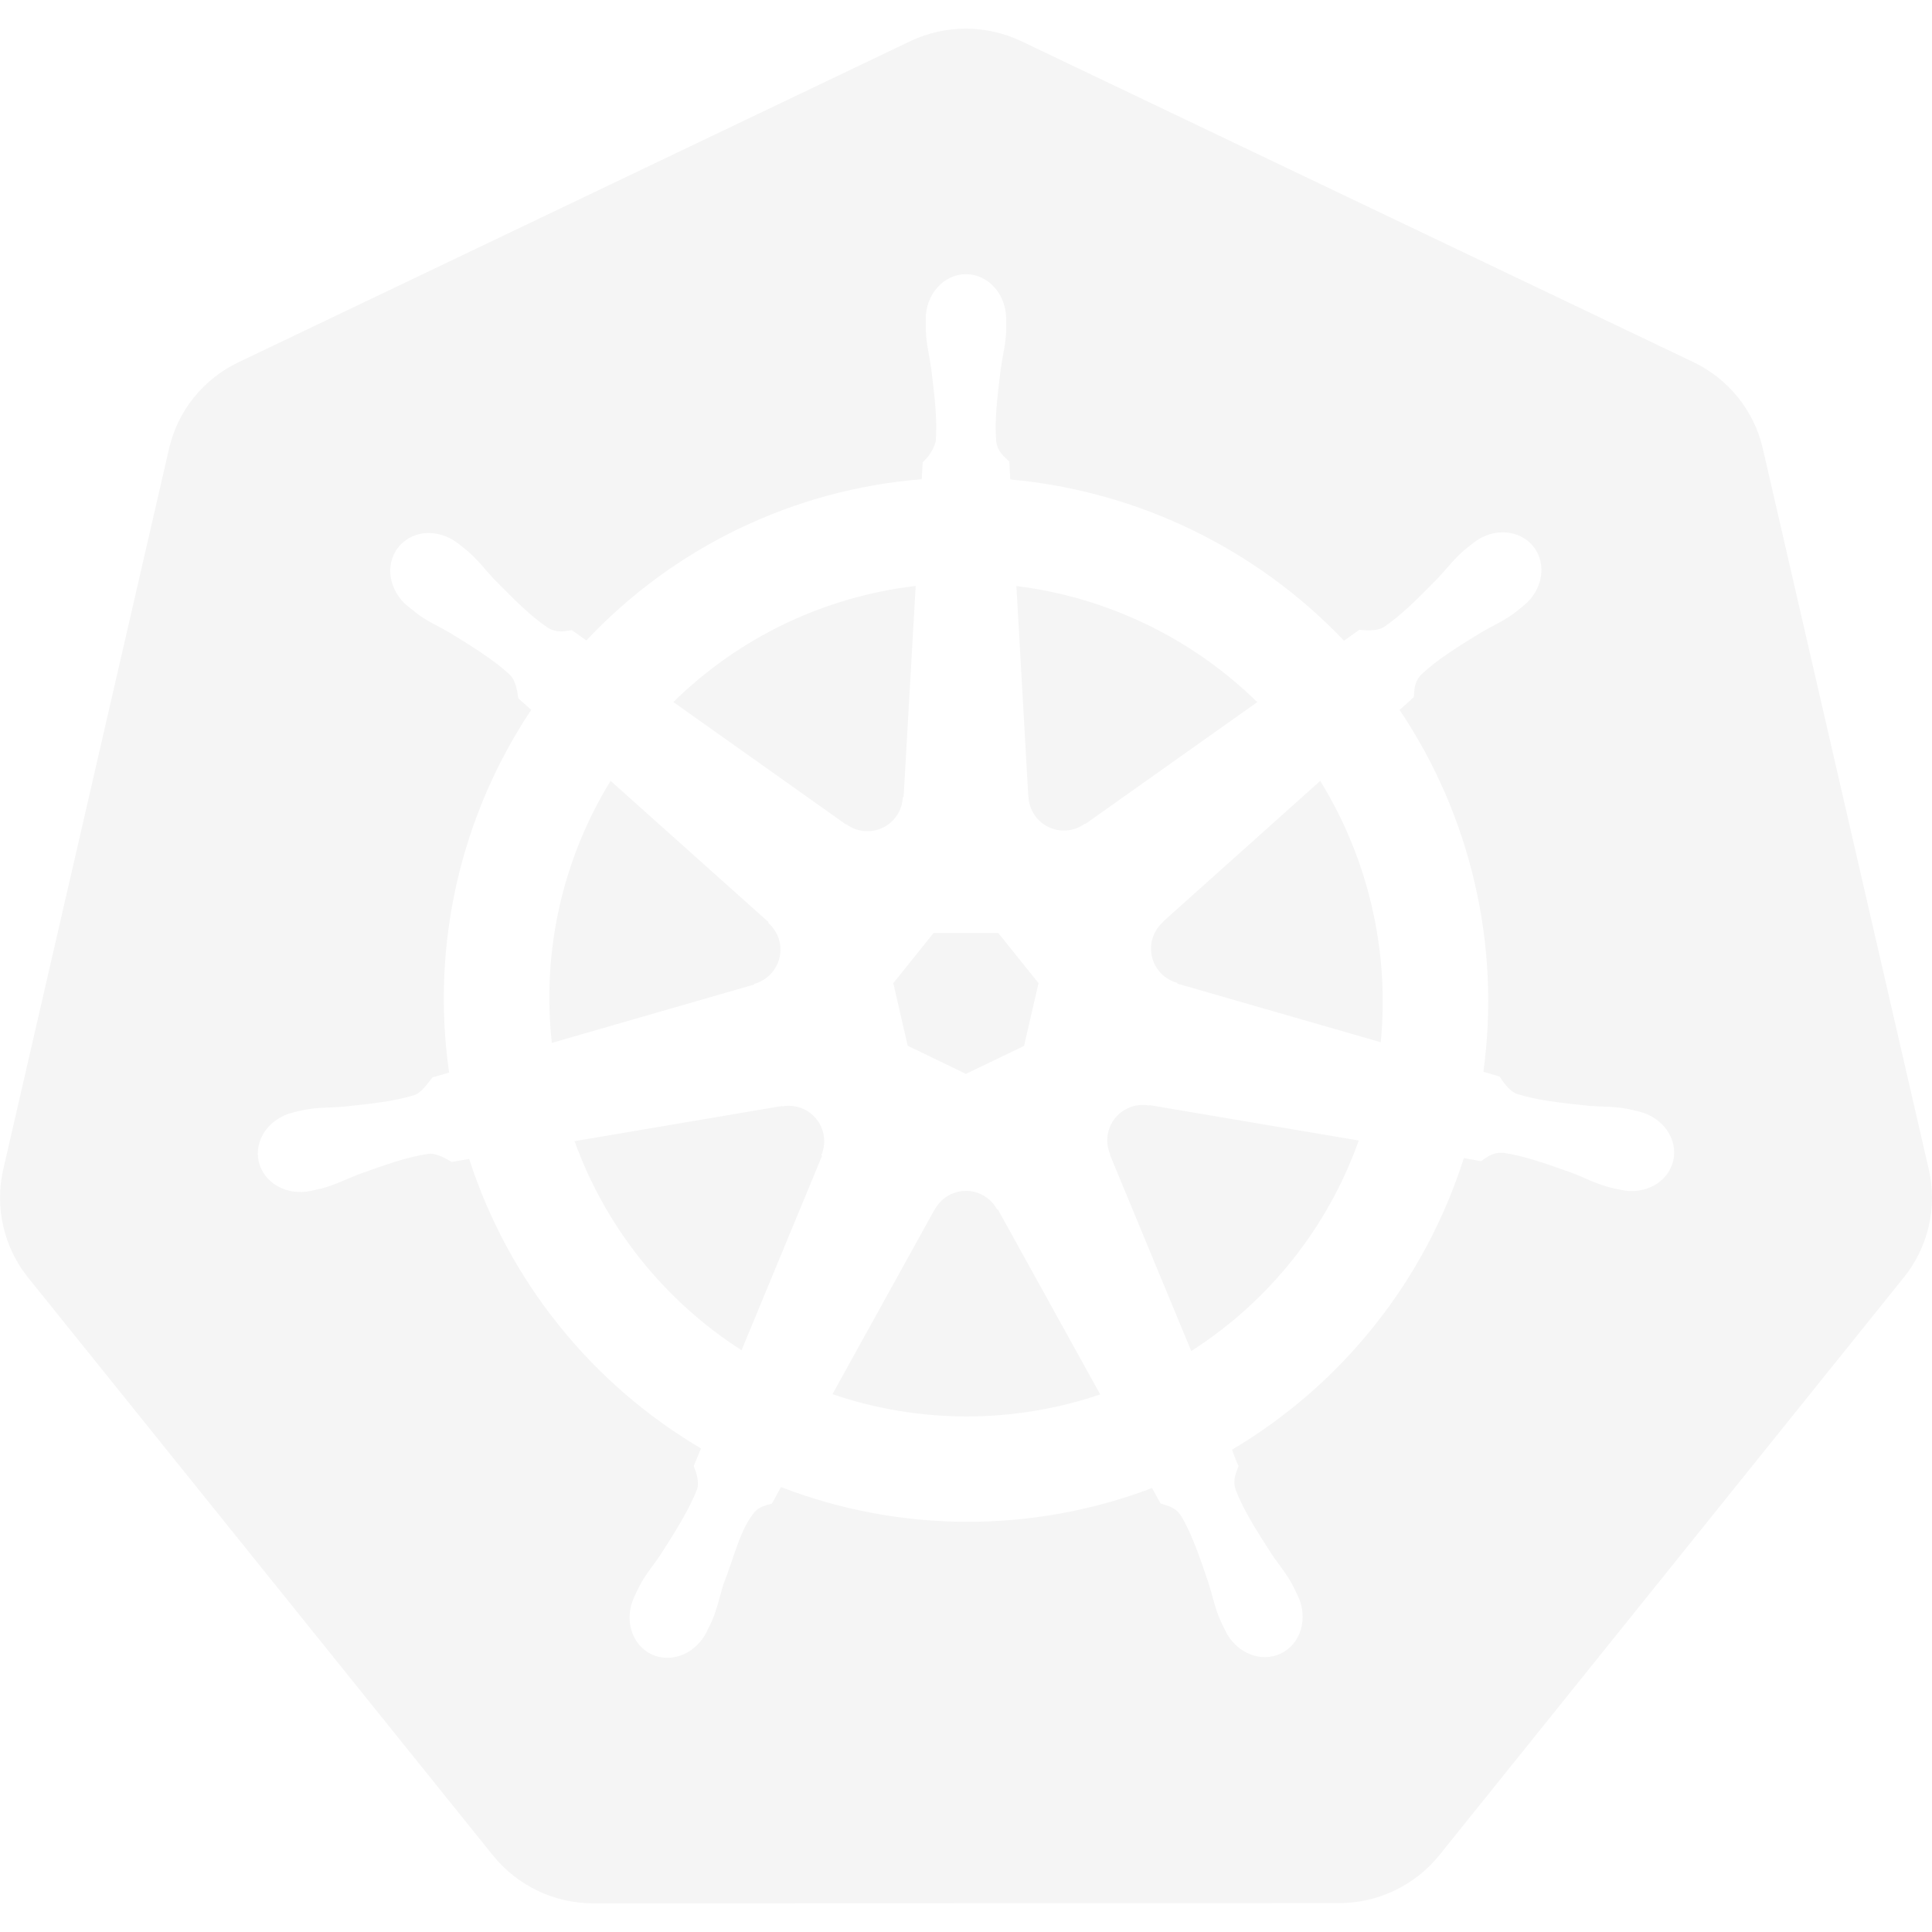
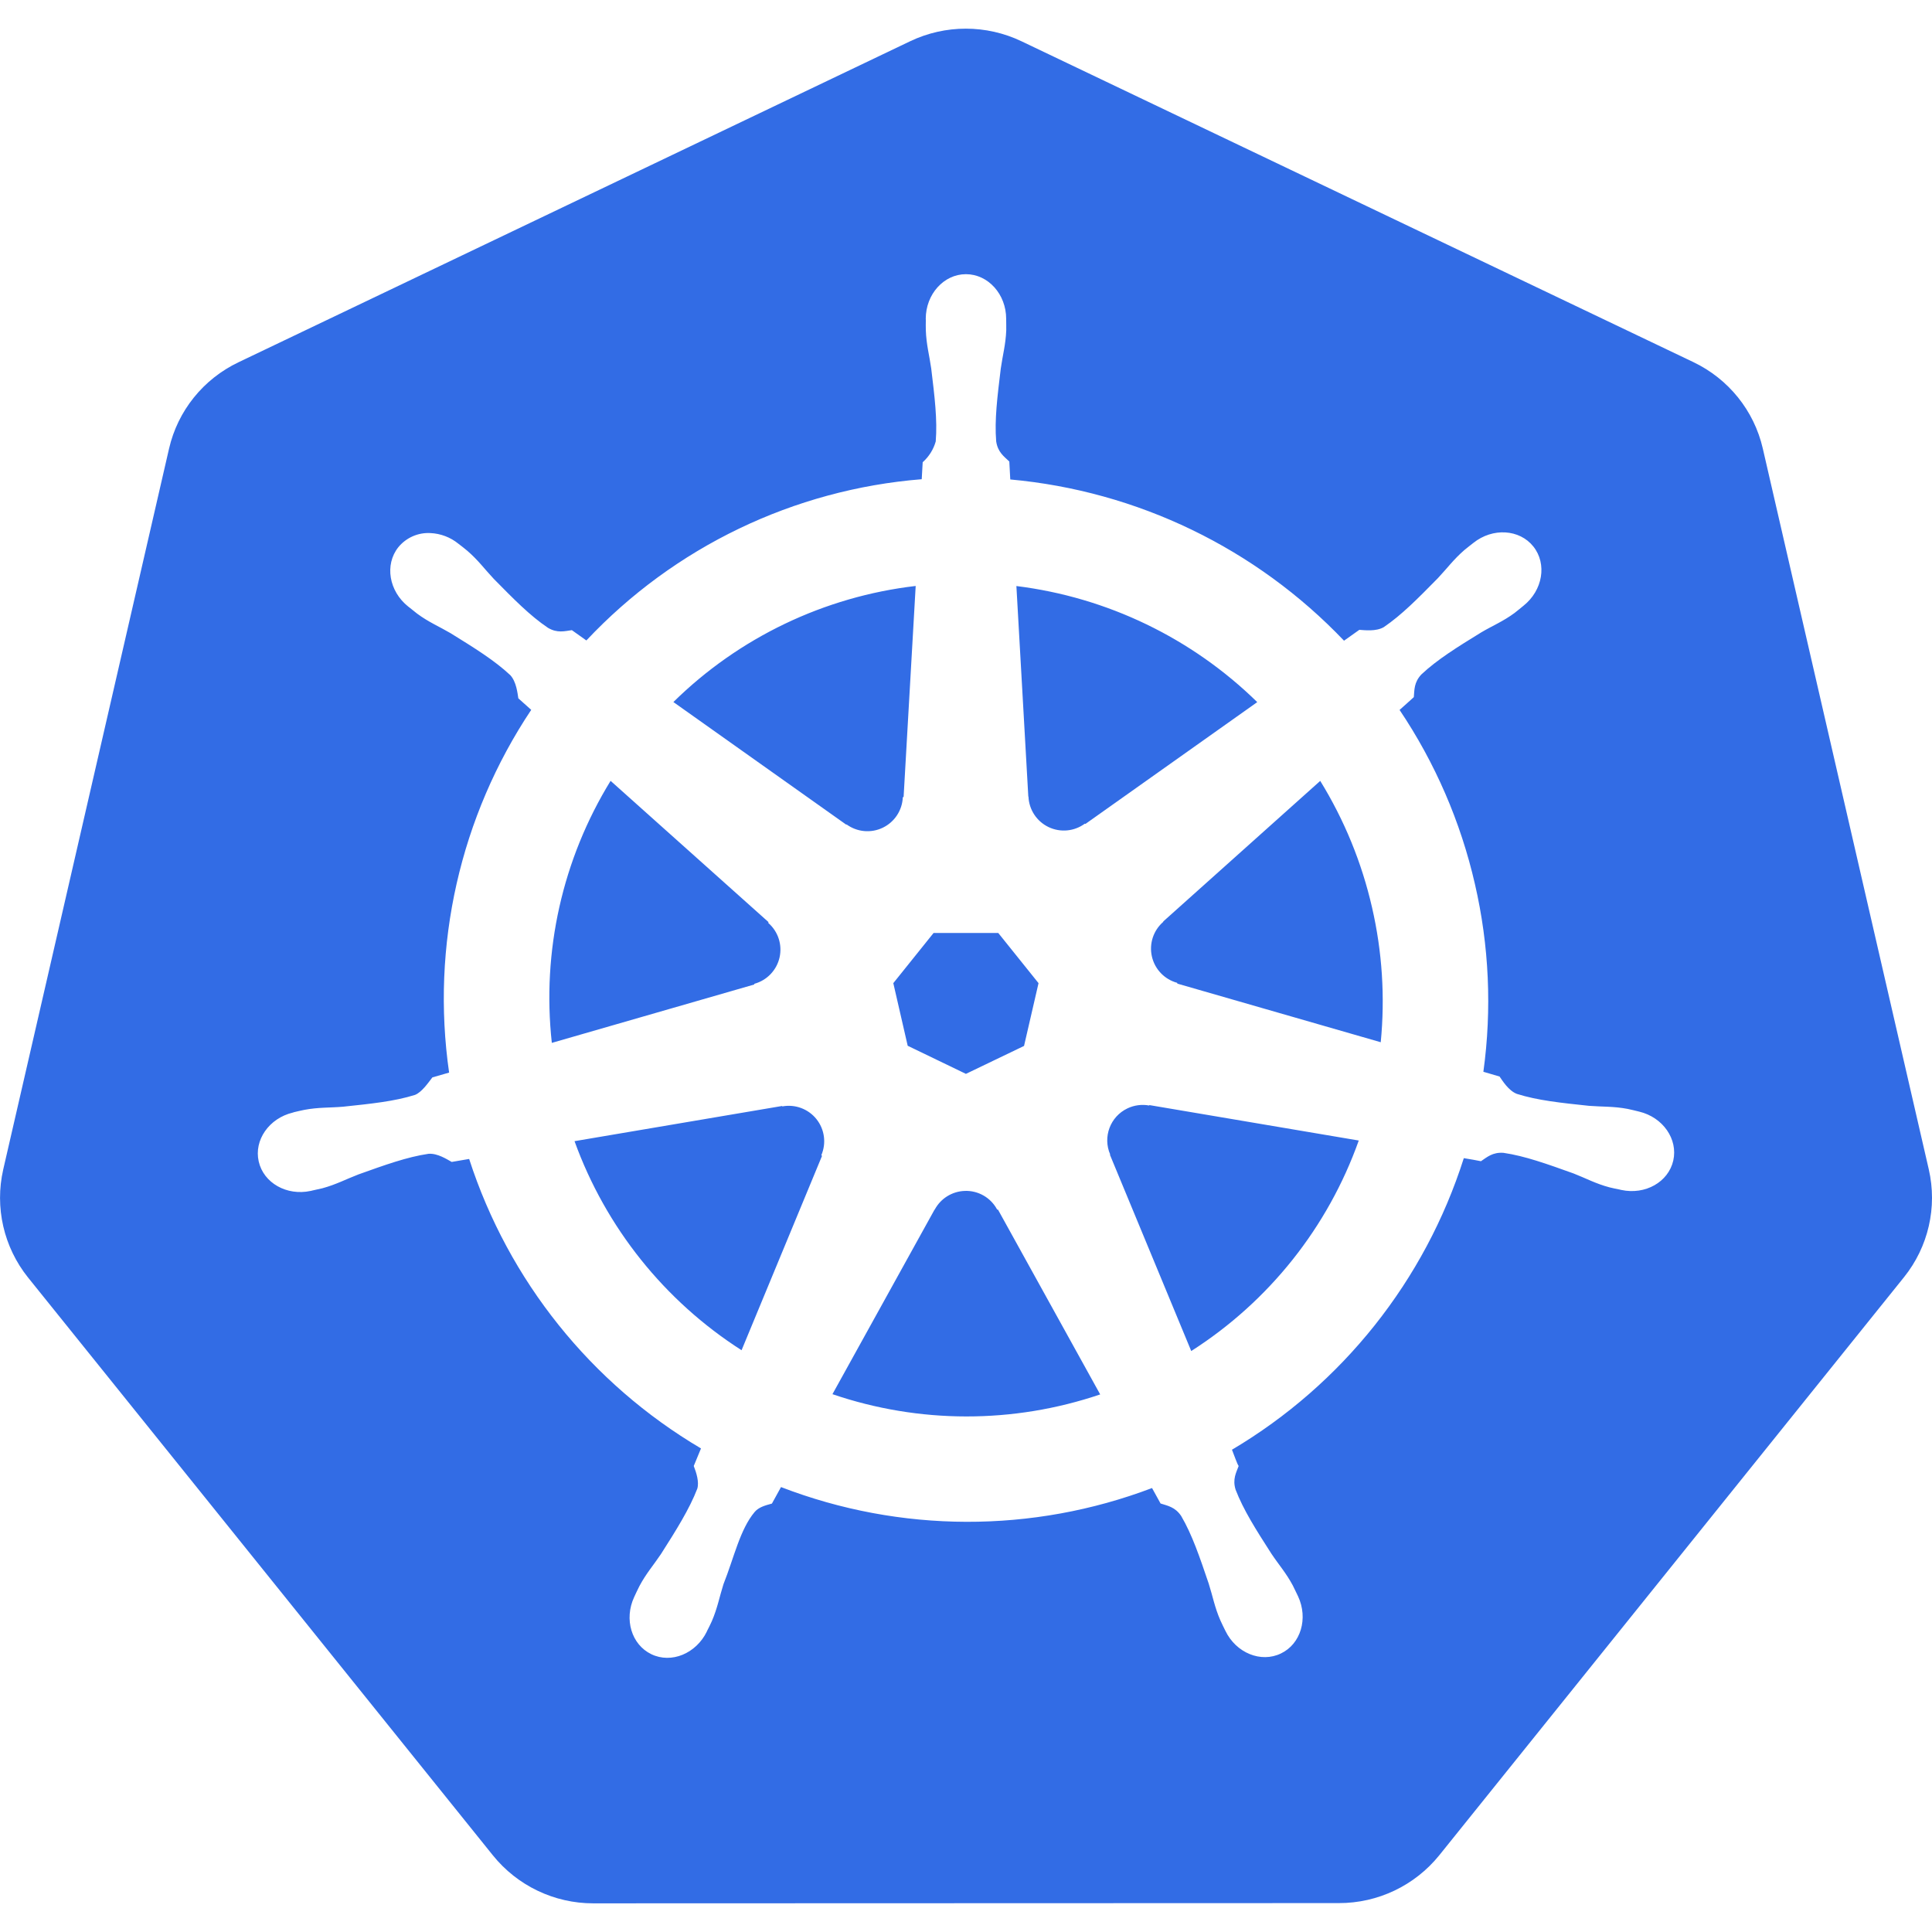
- <svg xmlns="http://www.w3.org/2000/svg" fill="#f5f5f5" role="img" viewBox="0 0 24 24">
-   <path d="M10.204 14.35l.007.01-.999 2.413a5.171 5.171 0 0 1-2.075-2.597l2.578-.437.004.005a.44.44 0 0 1 .484.606zm-.833-2.129a.44.44 0 0 0 .173-.756l.002-.011L7.585 9.7a5.143 5.143 0 0 0-.73 3.255l2.514-.725.002-.009zm1.145-1.98a.44.44 0 0 0 .699-.337l.01-.005.15-2.62a5.144 5.144 0 0 0-3.01 1.442l2.147 1.523.004-.002zm.76 2.75l.723.349.722-.347.18-.78-.5-.623h-.804l-.5.623.179.779zm1.5-3.095a.44.44 0 0 0 .7.336l.008.003 2.134-1.513a5.188 5.188 0 0 0-2.992-1.442l.148 2.615.002.001zm10.876 5.97l-5.773 7.181a1.6 1.6 0 0 1-1.248.594l-9.261.003a1.6 1.6 0 0 1-1.247-.596l-5.776-7.18a1.583 1.583 0 0 1-.307-1.34L2.1 5.573c.108-.47.425-.864.863-1.073L11.305.513a1.606 1.606 0 0 1 1.385 0l8.345 3.985c.438.209.755.604.863 1.073l2.062 8.955c.108.47-.005.963-.308 1.34zm-3.289-2.057c-.042-.01-.103-.026-.145-.034-.174-.033-.315-.025-.479-.038-.35-.037-.638-.067-.895-.148-.105-.04-.18-.165-.216-.216l-.201-.059a6.45 6.45 0 0 0-.105-2.332 6.465 6.465 0 0 0-.936-2.163c.052-.047.15-.133.177-.159.008-.09.001-.183.094-.282.197-.185.444-.338.743-.522.142-.084.273-.137.415-.242.032-.024.076-.062.11-.089.24-.191.295-.52.123-.736-.172-.216-.506-.236-.745-.045-.034.027-.08.062-.111.088-.134.116-.217.23-.33.35-.246.25-.45.458-.673.609-.097.056-.239.037-.303.033l-.19.135a6.545 6.545 0 0 0-4.146-2.003l-.012-.223c-.065-.062-.143-.115-.163-.25-.022-.268.015-.557.057-.905.023-.163.061-.298.068-.475.001-.04-.001-.099-.001-.142 0-.306-.224-.555-.5-.555-.275 0-.499.249-.499.555l.001.014c0 .041-.002.092 0 .128.006.177.044.312.067.475.042.348.078.637.056.906a.545.545 0 0 1-.162.258l-.012.211a6.424 6.424 0 0 0-4.166 2.003 8.373 8.373 0 0 1-.18-.128c-.09.012-.18.04-.297-.029-.223-.15-.427-.358-.673-.608-.113-.12-.195-.234-.329-.349-.03-.026-.077-.062-.111-.088a.594.594 0 0 0-.348-.132.481.481 0 0 0-.398.176c-.172.216-.117.546.123.737l.007.005.104.083c.142.105.272.159.414.242.299.185.546.338.743.522.076.082.09.226.1.288l.16.143a6.462 6.462 0 0 0-1.02 4.506l-.208.06c-.055.072-.133.184-.215.217-.257.081-.546.11-.895.147-.164.014-.305.006-.48.039-.037.007-.09.02-.133.03l-.004.002-.007.002c-.295.071-.484.342-.423.608.061.267.349.429.645.365l.007-.001.01-.003.129-.029c.17-.046.294-.113.448-.172.33-.118.604-.217.87-.256.112-.009.23.069.288.101l.217-.037a6.5 6.5 0 0 0 2.88 3.596l-.09.218c.033.084.069.199.044.282-.097.252-.263.517-.452.813-.091.136-.185.242-.268.399-.02.037-.045.095-.064.134-.128.275-.034.591.213.71.248.12.556-.007.69-.282v-.002c.02-.039.046-.09.062-.127.07-.162.094-.301.144-.458.132-.332.205-.68.387-.897.05-.06.13-.082.215-.105l.113-.205a6.453 6.453 0 0 0 4.609.012l.106.192c.086.028.18.042.256.155.136.232.229.507.342.84.05.156.074.295.145.457.016.037.043.09.062.129.133.276.442.402.69.282.247-.118.341-.435.213-.71-.02-.039-.045-.096-.065-.134-.083-.156-.177-.261-.268-.398-.19-.296-.346-.541-.443-.793-.04-.13.007-.21.038-.294-.018-.022-.059-.144-.083-.202a6.499 6.499 0 0 0 2.88-3.622c.064.01.176.03.213.038.075-.05.144-.114.28-.104.266.039.54.138.87.256.154.06.277.128.448.173.036.01.088.019.13.028l.009.003.007.001c.297.064.584-.098.645-.365.06-.266-.128-.537-.423-.608zM16.4 9.701l-1.95 1.746v.005a.44.44 0 0 0 .173.757l.003.01 2.526.728a5.199 5.199 0 0 0-.108-1.674A5.208 5.208 0 0 0 16.4 9.7zm-4.013 5.325a.437.437 0 0 0-.404-.232.44.44 0 0 0-.372.233h-.002l-1.268 2.292a5.164 5.164 0 0 0 3.326.003l-1.27-2.296h-.01zm1.888-1.293a.44.44 0 0 0-.27.036.44.44 0 0 0-.214.572l-.003.004 1.01 2.438a5.15 5.15 0 0 0 2.081-2.615l-2.6-.44-.004.005z" />
+ <svg xmlns="http://www.w3.org/2000/svg" role="img" viewBox="0 0 24 24">
+   <path fill="#326CE5" d="M10.204 14.35l.007.01-.999 2.413a5.171 5.171 0 0 1-2.075-2.597l2.578-.437.004.005a.44.44 0 0 1 .484.606zm-.833-2.129a.44.44 0 0 0 .173-.756l.002-.011L7.585 9.7a5.143 5.143 0 0 0-.73 3.255l2.514-.725.002-.009zm1.145-1.98a.44.44 0 0 0 .699-.337l.01-.005.15-2.62a5.144 5.144 0 0 0-3.01 1.442l2.147 1.523.004-.002zm.76 2.75l.723.349.722-.347.18-.78-.5-.623h-.804l-.5.623.179.779zm1.5-3.095a.44.44 0 0 0 .7.336l.008.003 2.134-1.513a5.188 5.188 0 0 0-2.992-1.442l.148 2.615.002.001zm10.876 5.97l-5.773 7.181a1.6 1.6 0 0 1-1.248.594l-9.261.003a1.6 1.6 0 0 1-1.247-.596l-5.776-7.18a1.583 1.583 0 0 1-.307-1.34L2.1 5.573c.108-.47.425-.864.863-1.073L11.305.513a1.606 1.606 0 0 1 1.385 0l8.345 3.985c.438.209.755.604.863 1.073l2.062 8.955c.108.47-.005.963-.308 1.34zm-3.289-2.057c-.042-.01-.103-.026-.145-.034-.174-.033-.315-.025-.479-.038-.35-.037-.638-.067-.895-.148-.105-.04-.18-.165-.216-.216l-.201-.059a6.45 6.45 0 0 0-.105-2.332 6.465 6.465 0 0 0-.936-2.163c.052-.047.15-.133.177-.159.008-.09.001-.183.094-.282.197-.185.444-.338.743-.522.142-.084.273-.137.415-.242.032-.024.076-.062.11-.089.24-.191.295-.52.123-.736-.172-.216-.506-.236-.745-.045-.034.027-.08.062-.111.088-.134.116-.217.23-.33.35-.246.25-.45.458-.673.609-.097.056-.239.037-.303.033l-.19.135a6.545 6.545 0 0 0-4.146-2.003l-.012-.223c-.065-.062-.143-.115-.163-.25-.022-.268.015-.557.057-.905.023-.163.061-.298.068-.475.001-.04-.001-.099-.001-.142 0-.306-.224-.555-.5-.555-.275 0-.499.249-.499.555l.001.014c0 .041-.002.092 0 .128.006.177.044.312.067.475.042.348.078.637.056.906a.545.545 0 0 1-.162.258l-.012.211a6.424 6.424 0 0 0-4.166 2.003 8.373 8.373 0 0 1-.18-.128c-.09.012-.18.04-.297-.029-.223-.15-.427-.358-.673-.608-.113-.12-.195-.234-.329-.349-.03-.026-.077-.062-.111-.088a.594.594 0 0 0-.348-.132.481.481 0 0 0-.398.176c-.172.216-.117.546.123.737l.007.005.104.083c.142.105.272.159.414.242.299.185.546.338.743.522.076.082.09.226.1.288l.16.143a6.462 6.462 0 0 0-1.02 4.506l-.208.06c-.055.072-.133.184-.215.217-.257.081-.546.11-.895.147-.164.014-.305.006-.48.039-.037.007-.09.02-.133.03l-.004.002-.007.002c-.295.071-.484.342-.423.608.061.267.349.429.645.365l.007-.001.01-.003.129-.029c.17-.046.294-.113.448-.172.33-.118.604-.217.87-.256.112-.009.23.069.288.101l.217-.037a6.5 6.5 0 0 0 2.88 3.596l-.09.218c.033.084.069.199.044.282-.097.252-.263.517-.452.813-.091.136-.185.242-.268.399-.02.037-.045.095-.064.134-.128.275-.034.591.213.71.248.12.556-.007.69-.282v-.002c.02-.039.046-.09.062-.127.07-.162.094-.301.144-.458.132-.332.205-.68.387-.897.05-.06.13-.082.215-.105l.113-.205a6.453 6.453 0 0 0 4.609.012l.106.192c.086.028.18.042.256.155.136.232.229.507.342.84.05.156.074.295.145.457.016.037.043.09.062.129.133.276.442.402.69.282.247-.118.341-.435.213-.71-.02-.039-.045-.096-.065-.134-.083-.156-.177-.261-.268-.398-.19-.296-.346-.541-.443-.793-.04-.13.007-.21.038-.294-.018-.022-.059-.144-.083-.202a6.499 6.499 0 0 0 2.88-3.622c.064.01.176.03.213.038.075-.05.144-.114.28-.104.266.039.54.138.87.256.154.06.277.128.448.173.036.01.088.019.13.028l.009.003.007.001c.297.064.584-.098.645-.365.06-.266-.128-.537-.423-.608zM16.4 9.701l-1.95 1.746v.005a.44.44 0 0 0 .173.757l.003.01 2.526.728a5.199 5.199 0 0 0-.108-1.674A5.208 5.208 0 0 0 16.4 9.7zm-4.013 5.325a.437.437 0 0 0-.404-.232.44.44 0 0 0-.372.233h-.002l-1.268 2.292a5.164 5.164 0 0 0 3.326.003l-1.27-2.296h-.01zm1.888-1.293a.44.44 0 0 0-.27.036.44.44 0 0 0-.214.572l-.003.004 1.01 2.438a5.15 5.15 0 0 0 2.081-2.615l-2.6-.44-.004.005z" />
</svg>
